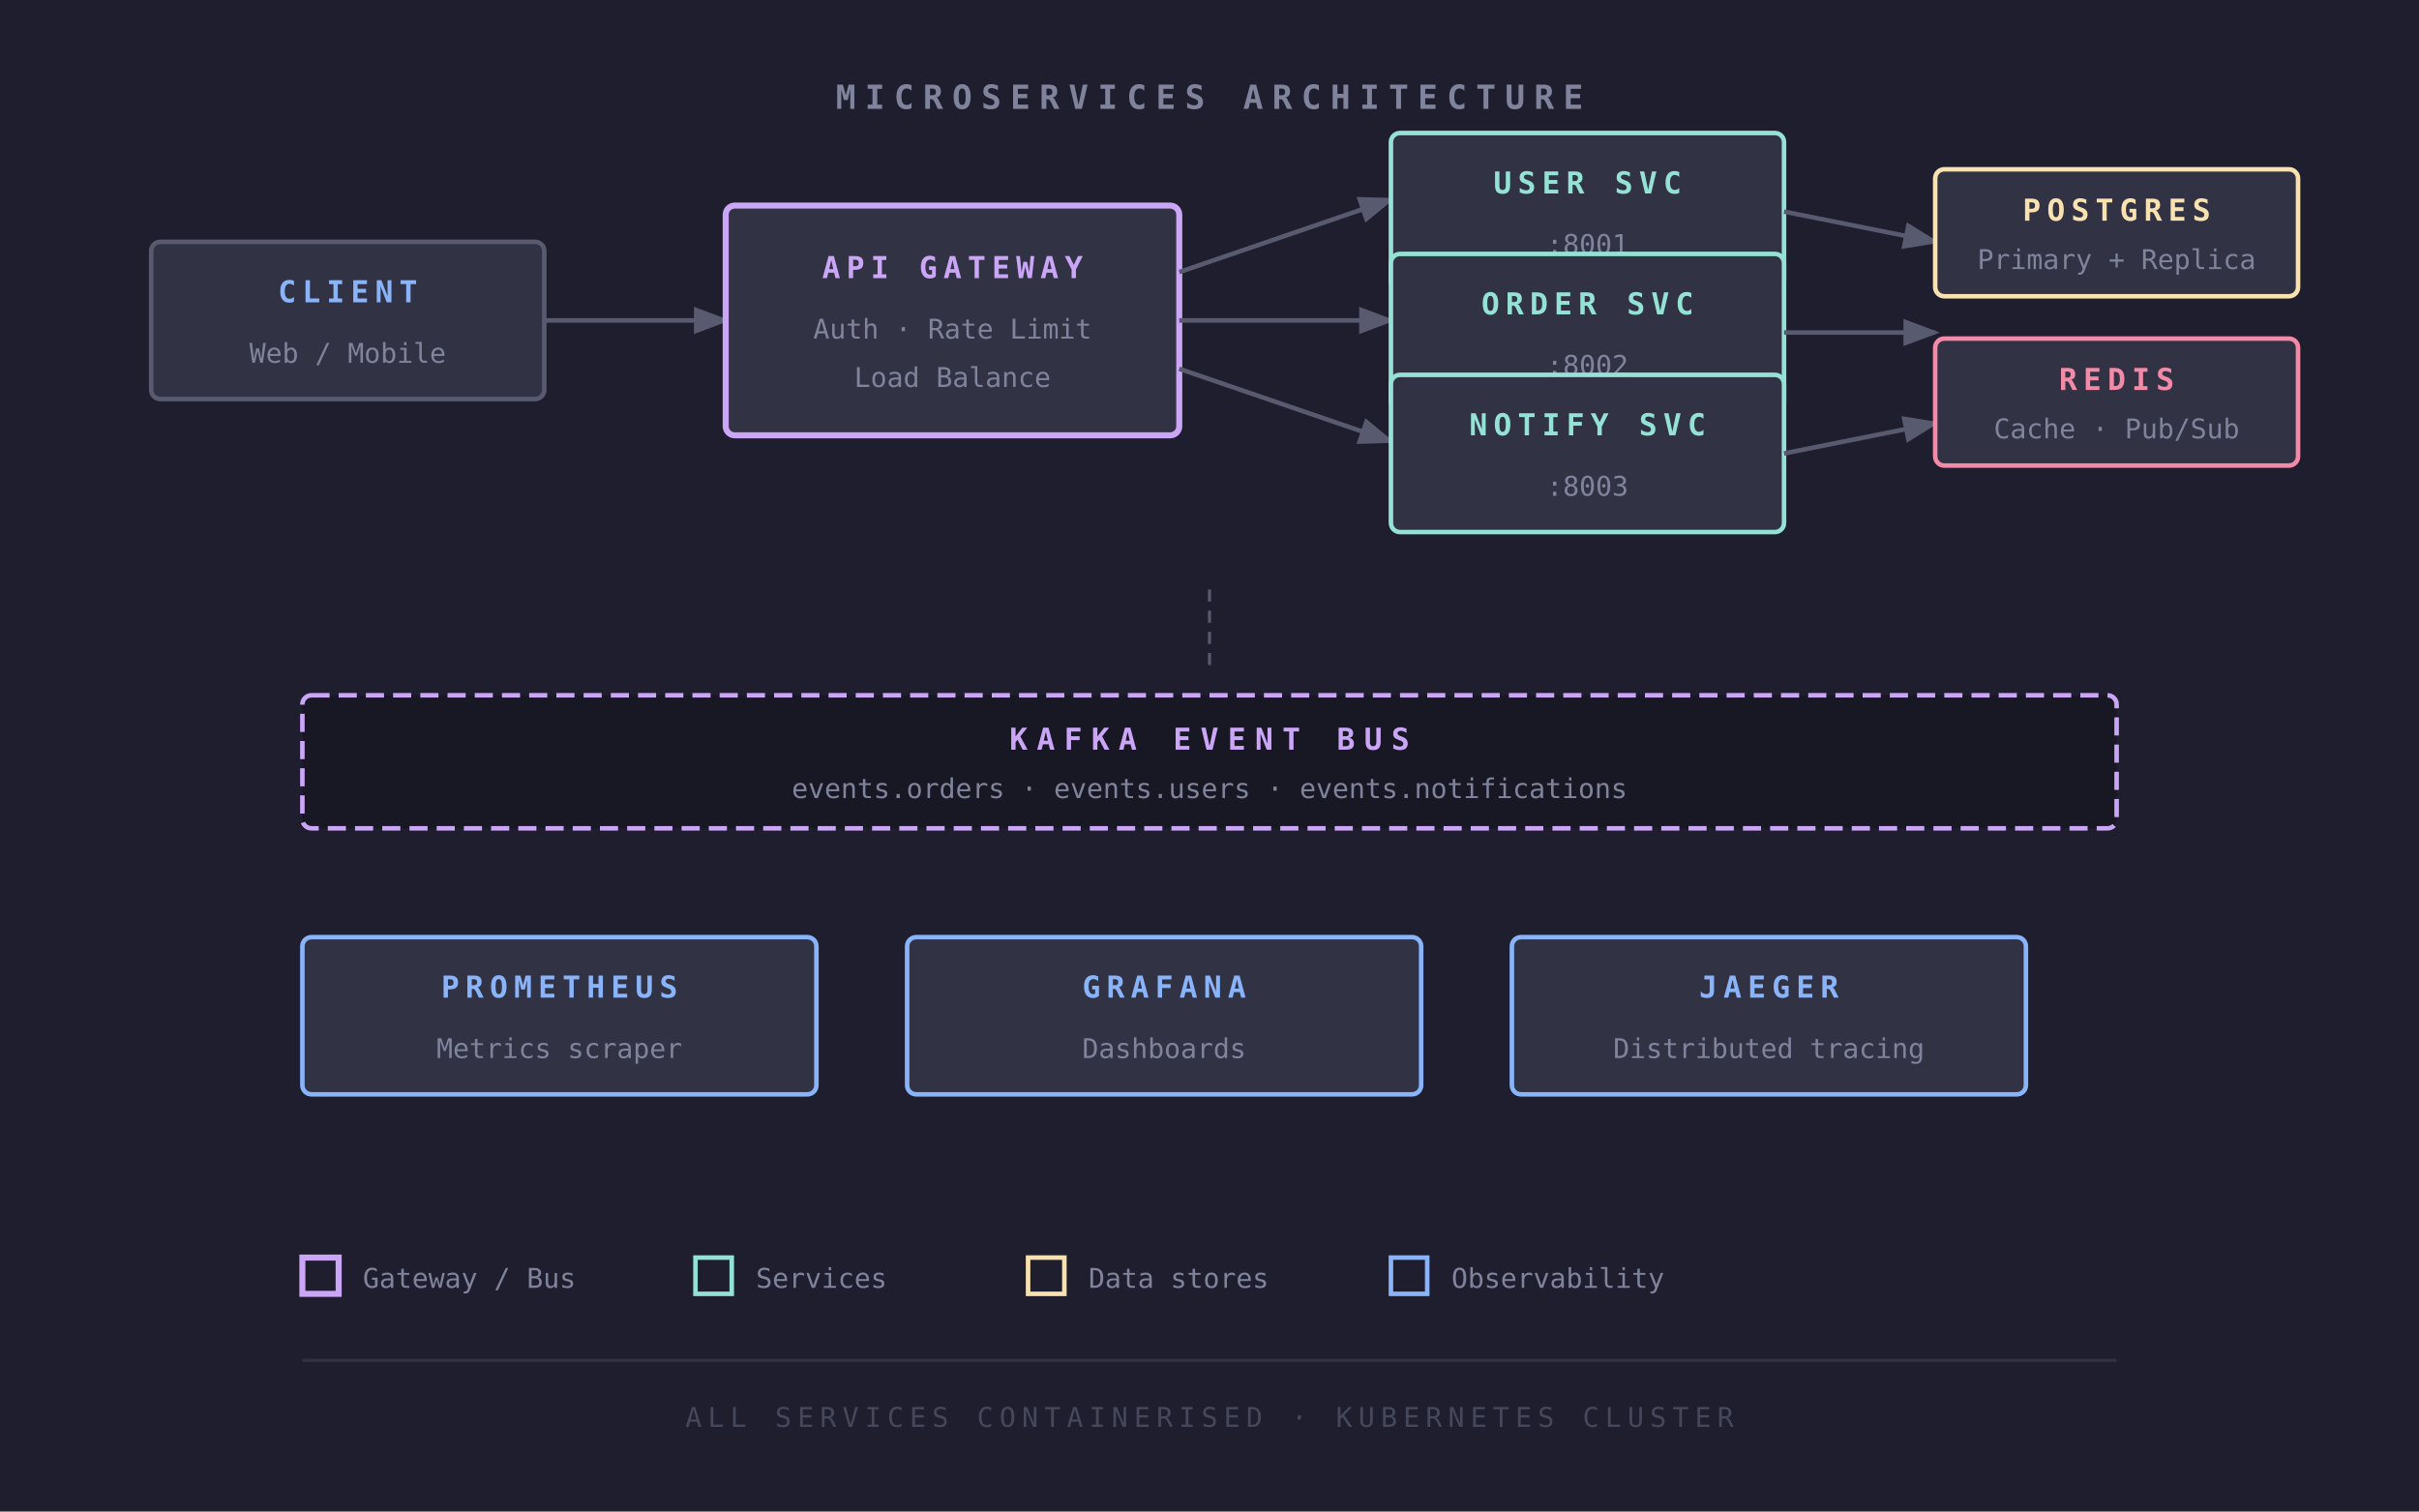
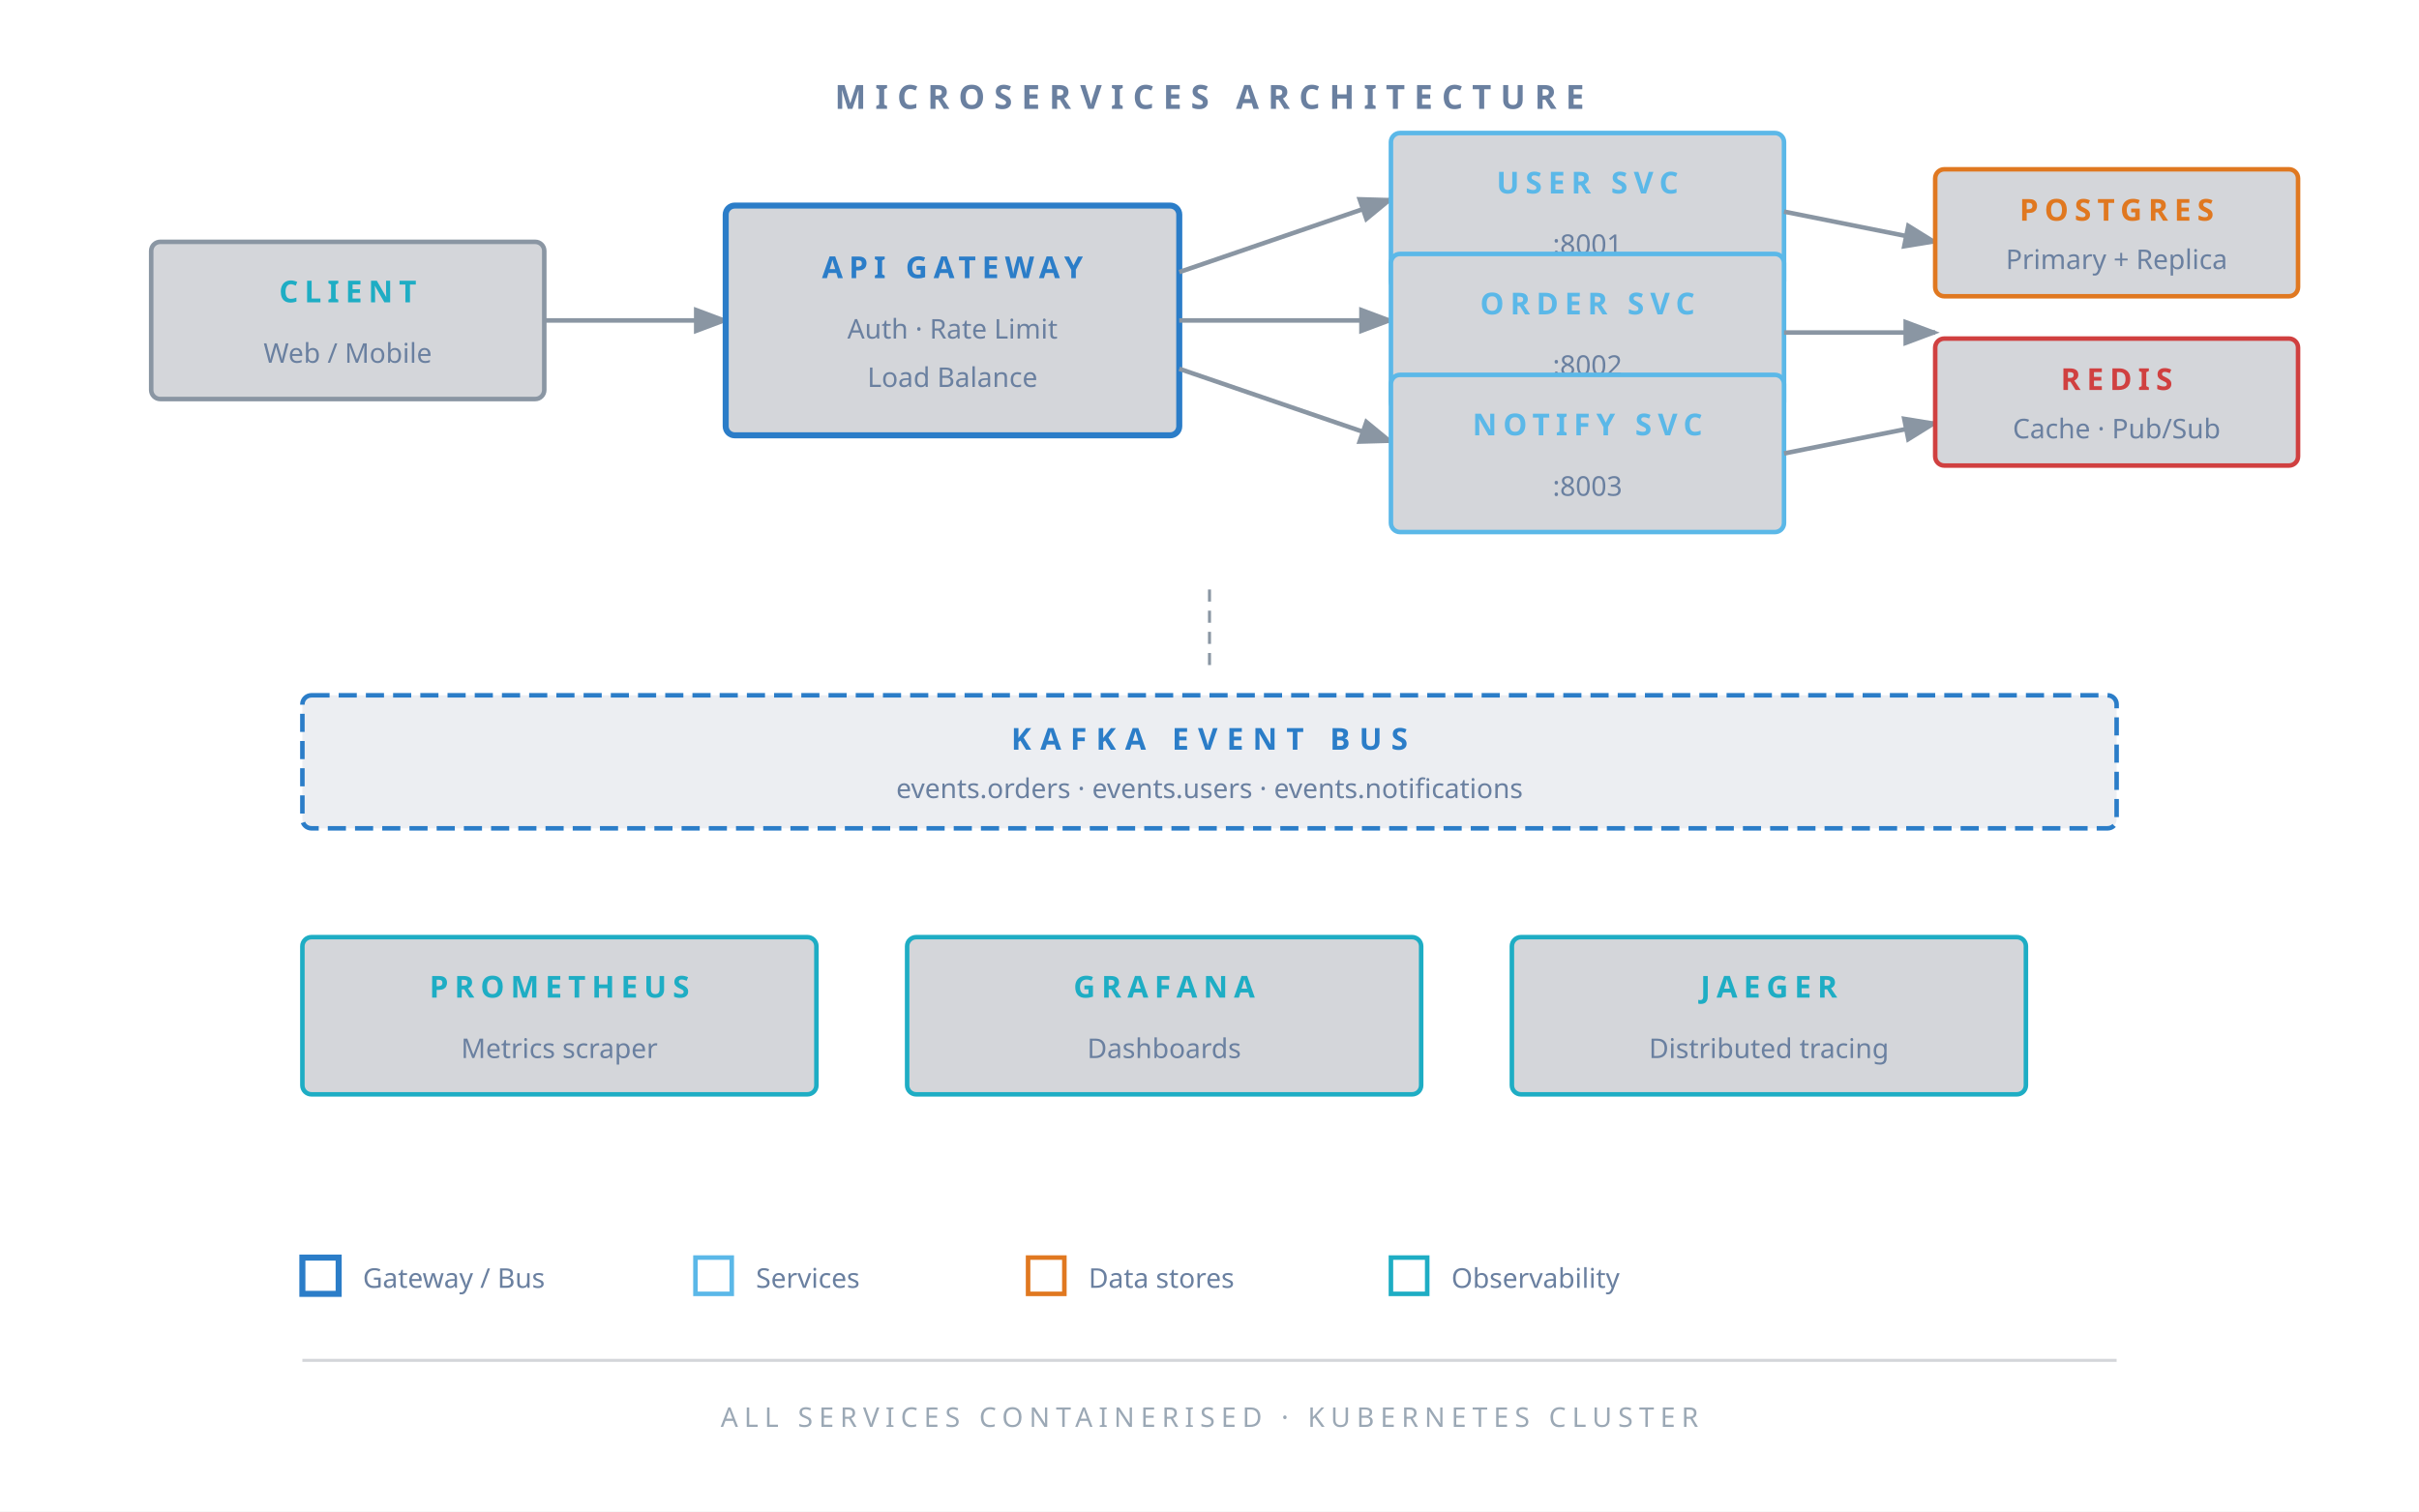
- <svg xmlns="http://www.w3.org/2000/svg" viewBox="0 0 800 500" font-family="'IBM Plex Sans', monospace, sans-serif">
-   <rect width="800" height="500" fill="#1e1e2e" />
-   <text x="400" y="36" text-anchor="middle" fill="#7f849c" font-size="11" letter-spacing="3" font-weight="600" text-transform="uppercase">MICROSERVICES ARCHITECTURE</text>
-   <rect x="50" y="80" width="130" height="52" rx="3" fill="#313244" stroke="#585b70" stroke-width="1.5" />
-   <text x="115" y="100" text-anchor="middle" fill="#89b4fa" font-size="10" letter-spacing="2" font-weight="700">CLIENT</text>
-   <text x="115" y="120" text-anchor="middle" fill="#7f849c" font-size="9">Web / Mobile</text>
-   <line x1="180" y1="106" x2="240" y2="106" stroke="#585b70" stroke-width="1.5" marker-end="url(#arr)" />
-   <rect x="240" y="68" width="150" height="76" rx="3" fill="#313244" stroke="#cba6f7" stroke-width="2" />
-   <text x="315" y="92" text-anchor="middle" fill="#cba6f7" font-size="10" letter-spacing="2" font-weight="700">API GATEWAY</text>
-   <text x="315" y="112" text-anchor="middle" fill="#7f849c" font-size="9">Auth · Rate Limit</text>
-   <text x="315" y="128" text-anchor="middle" fill="#7f849c" font-size="9">Load Balance</text>
-   <line x1="390" y1="90" x2="460" y2="66" stroke="#585b70" stroke-width="1.5" marker-end="url(#arr)" />
-   <line x1="390" y1="106" x2="460" y2="106" stroke="#585b70" stroke-width="1.5" marker-end="url(#arr)" />
-   <line x1="390" y1="122" x2="460" y2="146" stroke="#585b70" stroke-width="1.5" marker-end="url(#arr)" />
-   <rect x="460" y="44" width="130" height="52" rx="3" fill="#313244" stroke="#94e2d5" stroke-width="1.5" />
-   <text x="525" y="64" text-anchor="middle" fill="#94e2d5" font-size="10" letter-spacing="2" font-weight="700">USER SVC</text>
-   <text x="525" y="84" text-anchor="middle" fill="#7f849c" font-size="9">:8001</text>
-   <rect x="460" y="84" width="130" height="52" rx="3" fill="#313244" stroke="#94e2d5" stroke-width="1.5" />
-   <text x="525" y="104" text-anchor="middle" fill="#94e2d5" font-size="10" letter-spacing="2" font-weight="700">ORDER SVC</text>
-   <text x="525" y="124" text-anchor="middle" fill="#7f849c" font-size="9">:8002</text>
-   <rect x="460" y="124" width="130" height="52" rx="3" fill="#313244" stroke="#94e2d5" stroke-width="1.5" />
-   <text x="525" y="144" text-anchor="middle" fill="#94e2d5" font-size="10" letter-spacing="2" font-weight="700">NOTIFY SVC</text>
-   <text x="525" y="164" text-anchor="middle" fill="#7f849c" font-size="9">:8003</text>
-   <line x1="590" y1="70" x2="640" y2="80" stroke="#585b70" stroke-width="1.5" marker-end="url(#arr)" />
-   <line x1="590" y1="110" x2="640" y2="110" stroke="#585b70" stroke-width="1.5" marker-end="url(#arr)" />
-   <line x1="590" y1="150" x2="640" y2="140" stroke="#585b70" stroke-width="1.5" marker-end="url(#arr)" />
-   <rect x="640" y="56" width="120" height="42" rx="3" fill="#313244" stroke="#f9e2af" stroke-width="1.5" />
-   <text x="700" y="73" text-anchor="middle" fill="#f9e2af" font-size="10" letter-spacing="2" font-weight="700">POSTGRES</text>
-   <text x="700" y="89" text-anchor="middle" fill="#7f849c" font-size="9">Primary + Replica</text>
-   <rect x="640" y="112" width="120" height="42" rx="3" fill="#313244" stroke="#f38ba8" stroke-width="1.5" />
-   <text x="700" y="129" text-anchor="middle" fill="#f38ba8" font-size="10" letter-spacing="2" font-weight="700">REDIS</text>
-   <text x="700" y="145" text-anchor="middle" fill="#7f849c" font-size="9">Cache · Pub/Sub</text>
-   <line x1="400" y1="220" x2="400" y2="195" stroke="#585b70" stroke-width="1" stroke-dasharray="4,3" />
-   <rect x="100" y="230" width="600" height="44" rx="3" fill="#181825" stroke="#cba6f7" stroke-width="1.5" stroke-dasharray="6,3" />
-   <text x="400" y="248" text-anchor="middle" fill="#cba6f7" font-size="10" letter-spacing="3" font-weight="700">KAFKA EVENT BUS</text>
-   <text x="400" y="264" text-anchor="middle" fill="#7f849c" font-size="9">events.orders · events.users · events.notifications</text>
-   <rect x="100" y="310" width="170" height="52" rx="3" fill="#313244" stroke="#89b4fa" stroke-width="1.5" />
-   <text x="185" y="330" text-anchor="middle" fill="#89b4fa" font-size="10" letter-spacing="2" font-weight="700">PROMETHEUS</text>
-   <text x="185" y="350" text-anchor="middle" fill="#7f849c" font-size="9">Metrics scraper</text>
-   <rect x="300" y="310" width="170" height="52" rx="3" fill="#313244" stroke="#89b4fa" stroke-width="1.5" />
-   <text x="385" y="330" text-anchor="middle" fill="#89b4fa" font-size="10" letter-spacing="2" font-weight="700">GRAFANA</text>
-   <text x="385" y="350" text-anchor="middle" fill="#7f849c" font-size="9">Dashboards</text>
-   <rect x="500" y="310" width="170" height="52" rx="3" fill="#313244" stroke="#89b4fa" stroke-width="1.5" />
-   <text x="585" y="330" text-anchor="middle" fill="#89b4fa" font-size="10" letter-spacing="2" font-weight="700">JAEGER</text>
-   <text x="585" y="350" text-anchor="middle" fill="#7f849c" font-size="9">Distributed tracing</text>
-   <rect x="100" y="416" width="12" height="12" fill="none" stroke="#cba6f7" stroke-width="2" />
-   <text x="120" y="426" fill="#7f849c" font-size="9">Gateway / Bus</text>
-   <rect x="230" y="416" width="12" height="12" fill="none" stroke="#94e2d5" stroke-width="1.5" />
-   <text x="250" y="426" fill="#7f849c" font-size="9">Services</text>
-   <rect x="340" y="416" width="12" height="12" fill="none" stroke="#f9e2af" stroke-width="1.5" />
-   <text x="360" y="426" fill="#7f849c" font-size="9">Data stores</text>
-   <rect x="460" y="416" width="12" height="12" fill="none" stroke="#89b4fa" stroke-width="1.5" />
-   <text x="480" y="426" fill="#7f849c" font-size="9">Observability</text>
-   <line x1="100" y1="450" x2="700" y2="450" stroke="#313244" stroke-width="1" />
-   <text x="400" y="472" text-anchor="middle" fill="#45475a" font-size="9" letter-spacing="2">ALL SERVICES CONTAINERISED · KUBERNETES CLUSTER</text>
+ <svg xmlns="http://www.w3.org/2000/svg" viewBox="0 0 800 500" font-family="'Source Sans 3', sans-serif">
+   <rect width="800" height="500" fill="#FFFFFF" />
+   <text x="400" y="36" text-anchor="middle" fill="#6A80A0" font-size="11" letter-spacing="3" font-weight="600" text-transform="uppercase">MICROSERVICES ARCHITECTURE</text>
+   <rect x="50" y="80" width="130" height="52" rx="3" fill="#D4D6DA" stroke="#8A96A3" stroke-width="1.5" />
+   <text x="115" y="100" text-anchor="middle" fill="#1EADC4" font-size="10" letter-spacing="2" font-weight="700">CLIENT</text>
+   <text x="115" y="120" text-anchor="middle" fill="#6A80A0" font-size="9">Web / Mobile</text>
+   <line x1="180" y1="106" x2="240" y2="106" stroke="#8A96A3" stroke-width="1.5" marker-end="url(#arr)" />
+   <rect x="240" y="68" width="150" height="76" rx="3" fill="#D4D6DA" stroke="#2B7DC8" stroke-width="2" />
+   <text x="315" y="92" text-anchor="middle" fill="#2B7DC8" font-size="10" letter-spacing="2" font-weight="700">API GATEWAY</text>
+   <text x="315" y="112" text-anchor="middle" fill="#6A80A0" font-size="9">Auth · Rate Limit</text>
+   <text x="315" y="128" text-anchor="middle" fill="#6A80A0" font-size="9">Load Balance</text>
+   <line x1="390" y1="90" x2="460" y2="66" stroke="#8A96A3" stroke-width="1.5" marker-end="url(#arr)" />
+   <line x1="390" y1="106" x2="460" y2="106" stroke="#8A96A3" stroke-width="1.5" marker-end="url(#arr)" />
+   <line x1="390" y1="122" x2="460" y2="146" stroke="#8A96A3" stroke-width="1.5" marker-end="url(#arr)" />
+   <rect x="460" y="44" width="130" height="52" rx="3" fill="#D4D6DA" stroke="#5BB8E8" stroke-width="1.5" />
+   <text x="525" y="64" text-anchor="middle" fill="#5BB8E8" font-size="10" letter-spacing="2" font-weight="700">USER SVC</text>
+   <text x="525" y="84" text-anchor="middle" fill="#6A80A0" font-size="9">:8001</text>
+   <rect x="460" y="84" width="130" height="52" rx="3" fill="#D4D6DA" stroke="#5BB8E8" stroke-width="1.5" />
+   <text x="525" y="104" text-anchor="middle" fill="#5BB8E8" font-size="10" letter-spacing="2" font-weight="700">ORDER SVC</text>
+   <text x="525" y="124" text-anchor="middle" fill="#6A80A0" font-size="9">:8002</text>
+   <rect x="460" y="124" width="130" height="52" rx="3" fill="#D4D6DA" stroke="#5BB8E8" stroke-width="1.5" />
+   <text x="525" y="144" text-anchor="middle" fill="#5BB8E8" font-size="10" letter-spacing="2" font-weight="700">NOTIFY SVC</text>
+   <text x="525" y="164" text-anchor="middle" fill="#6A80A0" font-size="9">:8003</text>
+   <line x1="590" y1="70" x2="640" y2="80" stroke="#8A96A3" stroke-width="1.5" marker-end="url(#arr)" />
+   <line x1="590" y1="110" x2="640" y2="110" stroke="#8A96A3" stroke-width="1.5" marker-end="url(#arr)" />
+   <line x1="590" y1="150" x2="640" y2="140" stroke="#8A96A3" stroke-width="1.5" marker-end="url(#arr)" />
+   <rect x="640" y="56" width="120" height="42" rx="3" fill="#D4D6DA" stroke="#E07820" stroke-width="1.5" />
+   <text x="700" y="73" text-anchor="middle" fill="#E07820" font-size="10" letter-spacing="2" font-weight="700">POSTGRES</text>
+   <text x="700" y="89" text-anchor="middle" fill="#6A80A0" font-size="9">Primary + Replica</text>
+   <rect x="640" y="112" width="120" height="42" rx="3" fill="#D4D6DA" stroke="#D04040" stroke-width="1.5" />
+   <text x="700" y="129" text-anchor="middle" fill="#D04040" font-size="10" letter-spacing="2" font-weight="700">REDIS</text>
+   <text x="700" y="145" text-anchor="middle" fill="#6A80A0" font-size="9">Cache · Pub/Sub</text>
+   <line x1="400" y1="220" x2="400" y2="195" stroke="#8A96A3" stroke-width="1" stroke-dasharray="4,3" />
+   <rect x="100" y="230" width="600" height="44" rx="3" fill="#ECEEF2" stroke="#2B7DC8" stroke-width="1.5" stroke-dasharray="6,3" />
+   <text x="400" y="248" text-anchor="middle" fill="#2B7DC8" font-size="10" letter-spacing="3" font-weight="700">KAFKA EVENT BUS</text>
+   <text x="400" y="264" text-anchor="middle" fill="#6A80A0" font-size="9">events.orders · events.users · events.notifications</text>
+   <rect x="100" y="310" width="170" height="52" rx="3" fill="#D4D6DA" stroke="#1EADC4" stroke-width="1.5" />
+   <text x="185" y="330" text-anchor="middle" fill="#1EADC4" font-size="10" letter-spacing="2" font-weight="700">PROMETHEUS</text>
+   <text x="185" y="350" text-anchor="middle" fill="#6A80A0" font-size="9">Metrics scraper</text>
+   <rect x="300" y="310" width="170" height="52" rx="3" fill="#D4D6DA" stroke="#1EADC4" stroke-width="1.5" />
+   <text x="385" y="330" text-anchor="middle" fill="#1EADC4" font-size="10" letter-spacing="2" font-weight="700">GRAFANA</text>
+   <text x="385" y="350" text-anchor="middle" fill="#6A80A0" font-size="9">Dashboards</text>
+   <rect x="500" y="310" width="170" height="52" rx="3" fill="#D4D6DA" stroke="#1EADC4" stroke-width="1.5" />
+   <text x="585" y="330" text-anchor="middle" fill="#1EADC4" font-size="10" letter-spacing="2" font-weight="700">JAEGER</text>
+   <text x="585" y="350" text-anchor="middle" fill="#6A80A0" font-size="9">Distributed tracing</text>
+   <rect x="100" y="416" width="12" height="12" fill="none" stroke="#2B7DC8" stroke-width="2" />
+   <text x="120" y="426" fill="#6A80A0" font-size="9">Gateway / Bus</text>
+   <rect x="230" y="416" width="12" height="12" fill="none" stroke="#5BB8E8" stroke-width="1.5" />
+   <text x="250" y="426" fill="#6A80A0" font-size="9">Services</text>
+   <rect x="340" y="416" width="12" height="12" fill="none" stroke="#E07820" stroke-width="1.5" />
+   <text x="360" y="426" fill="#6A80A0" font-size="9">Data stores</text>
+   <rect x="460" y="416" width="12" height="12" fill="none" stroke="#1EADC4" stroke-width="1.5" />
+   <text x="480" y="426" fill="#6A80A0" font-size="9">Observability</text>
+   <line x1="100" y1="450" x2="700" y2="450" stroke="#D4D6DA" stroke-width="1" />
+   <text x="400" y="472" text-anchor="middle" fill="#9BA8B5" font-size="9" letter-spacing="2">ALL SERVICES CONTAINERISED · KUBERNETES CLUSTER</text>
  <defs>
    <marker id="arr" markerWidth="8" markerHeight="6" refX="7" refY="3" orient="auto">
-       <path d="M0,0 L0,6 L8,3 z" fill="#585b70" />
+       <path d="M0,0 L0,6 L8,3 z" fill="#8A96A3" />
    </marker>
  </defs>
</svg>
